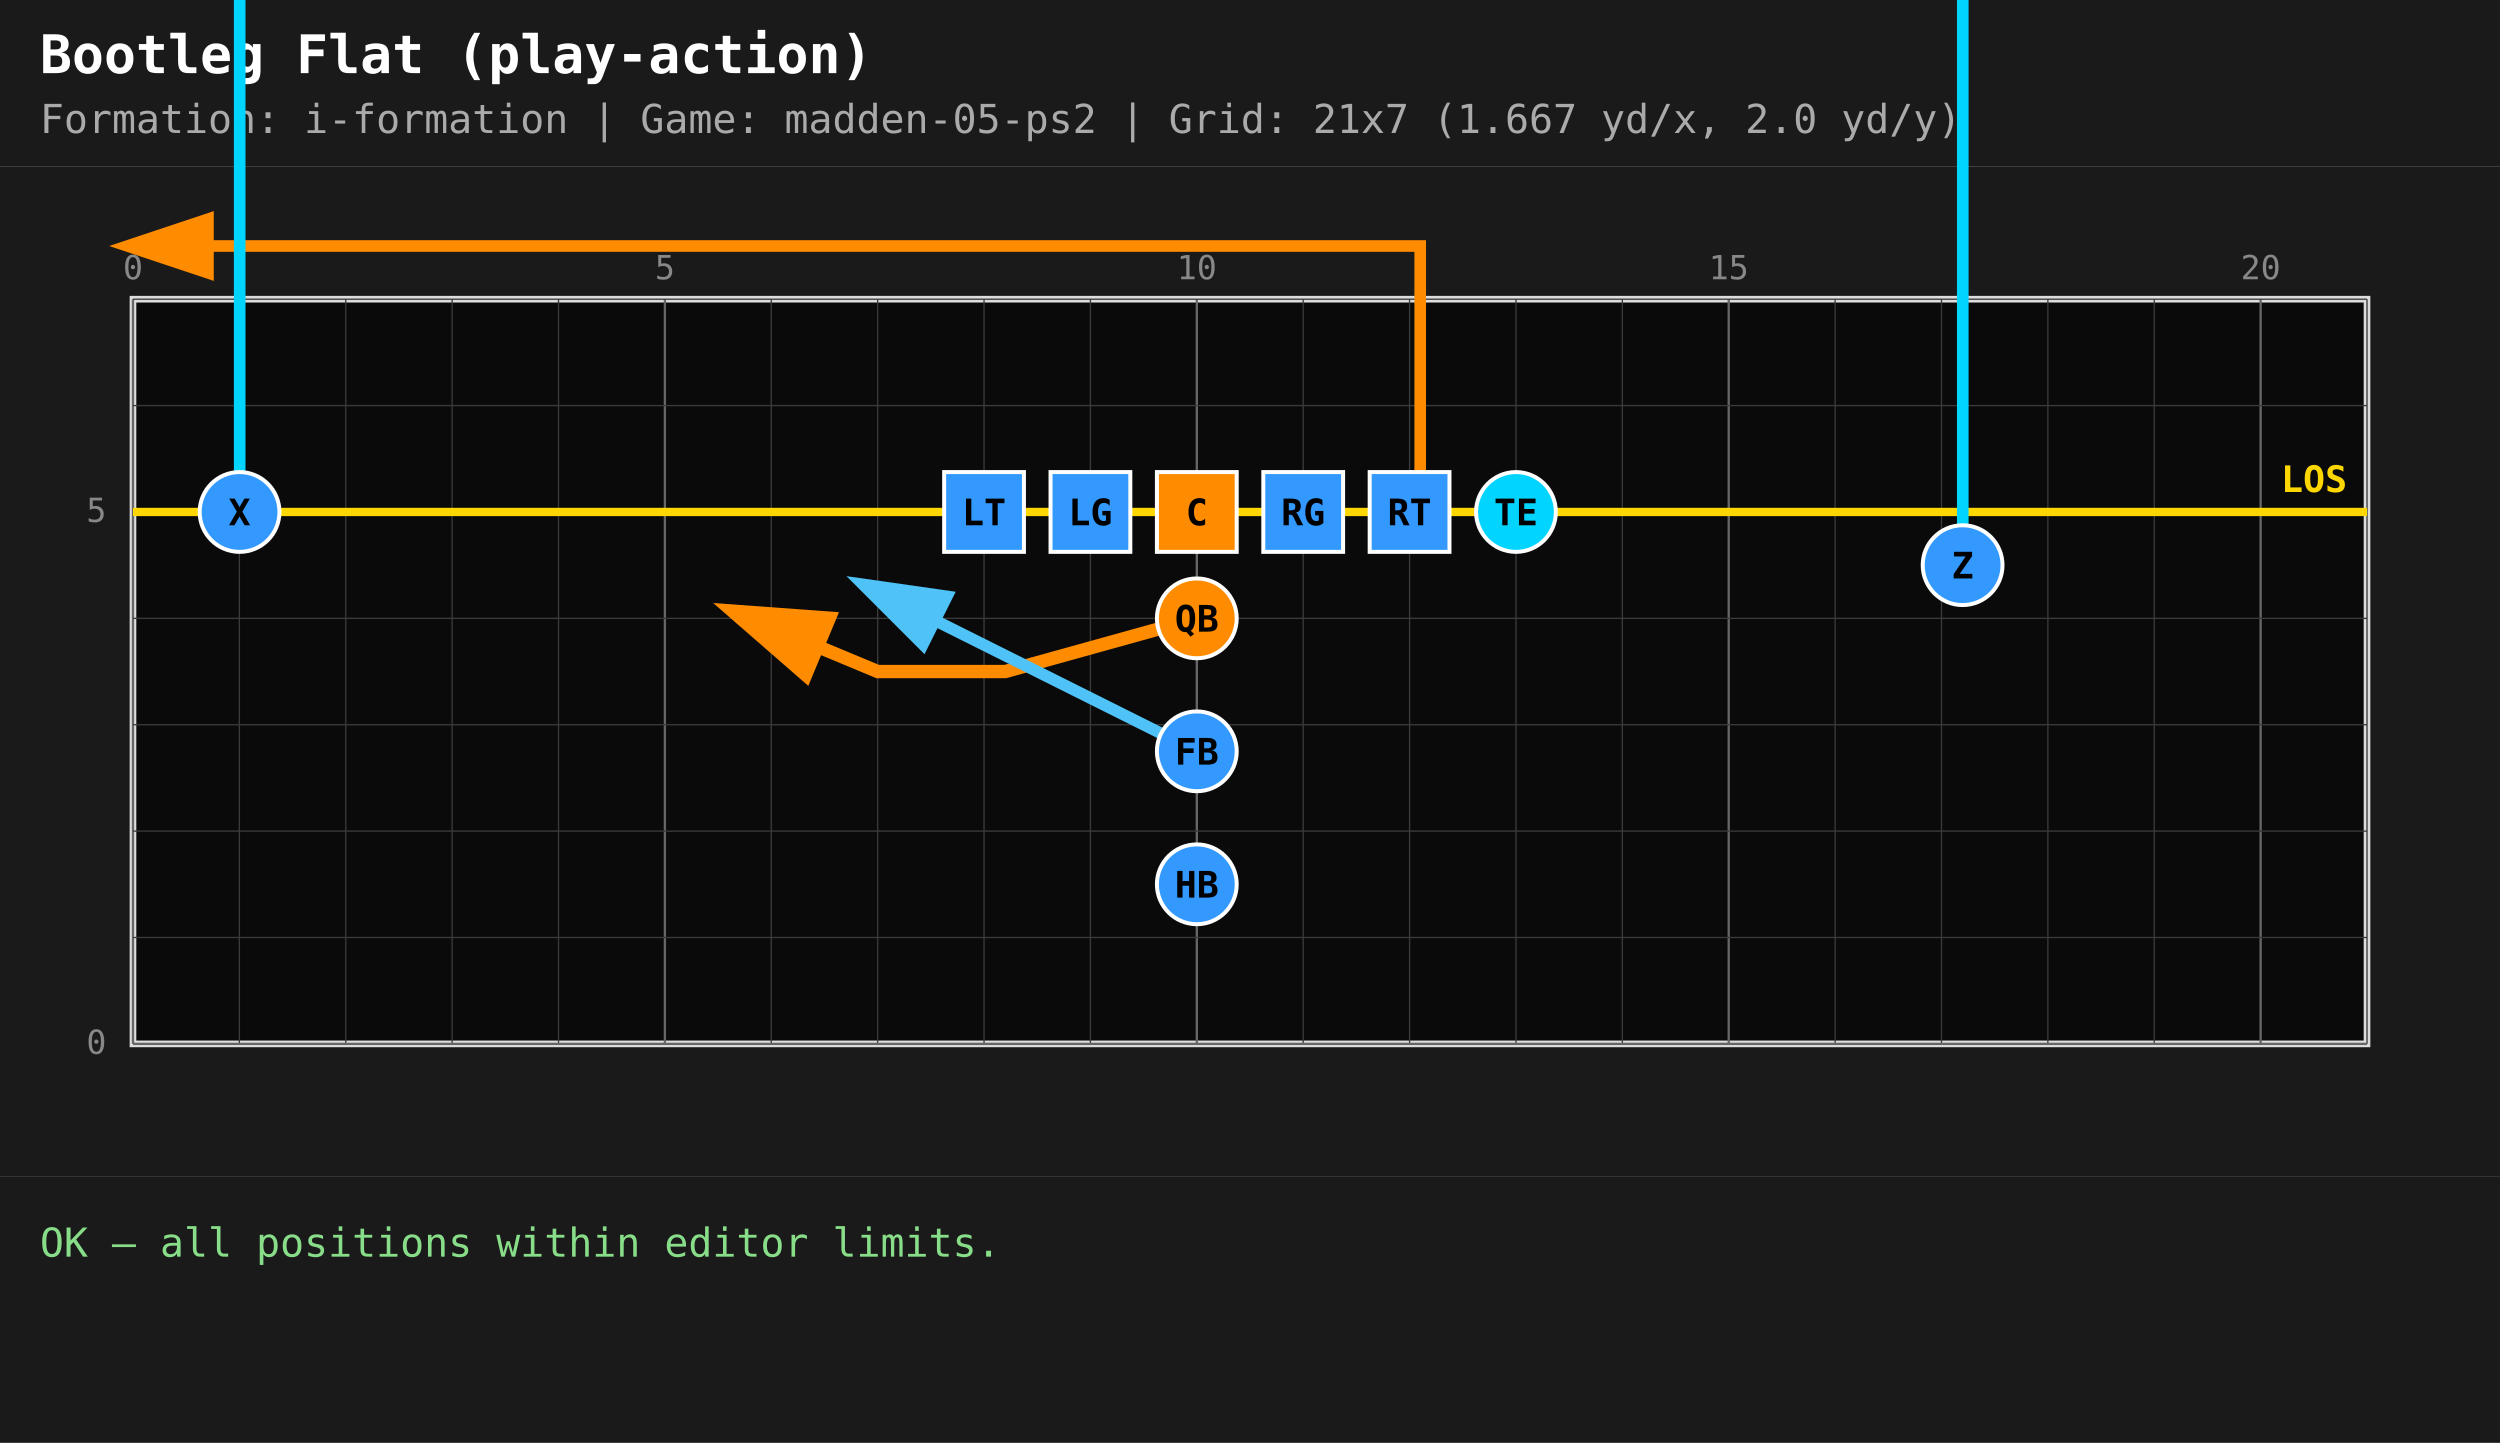
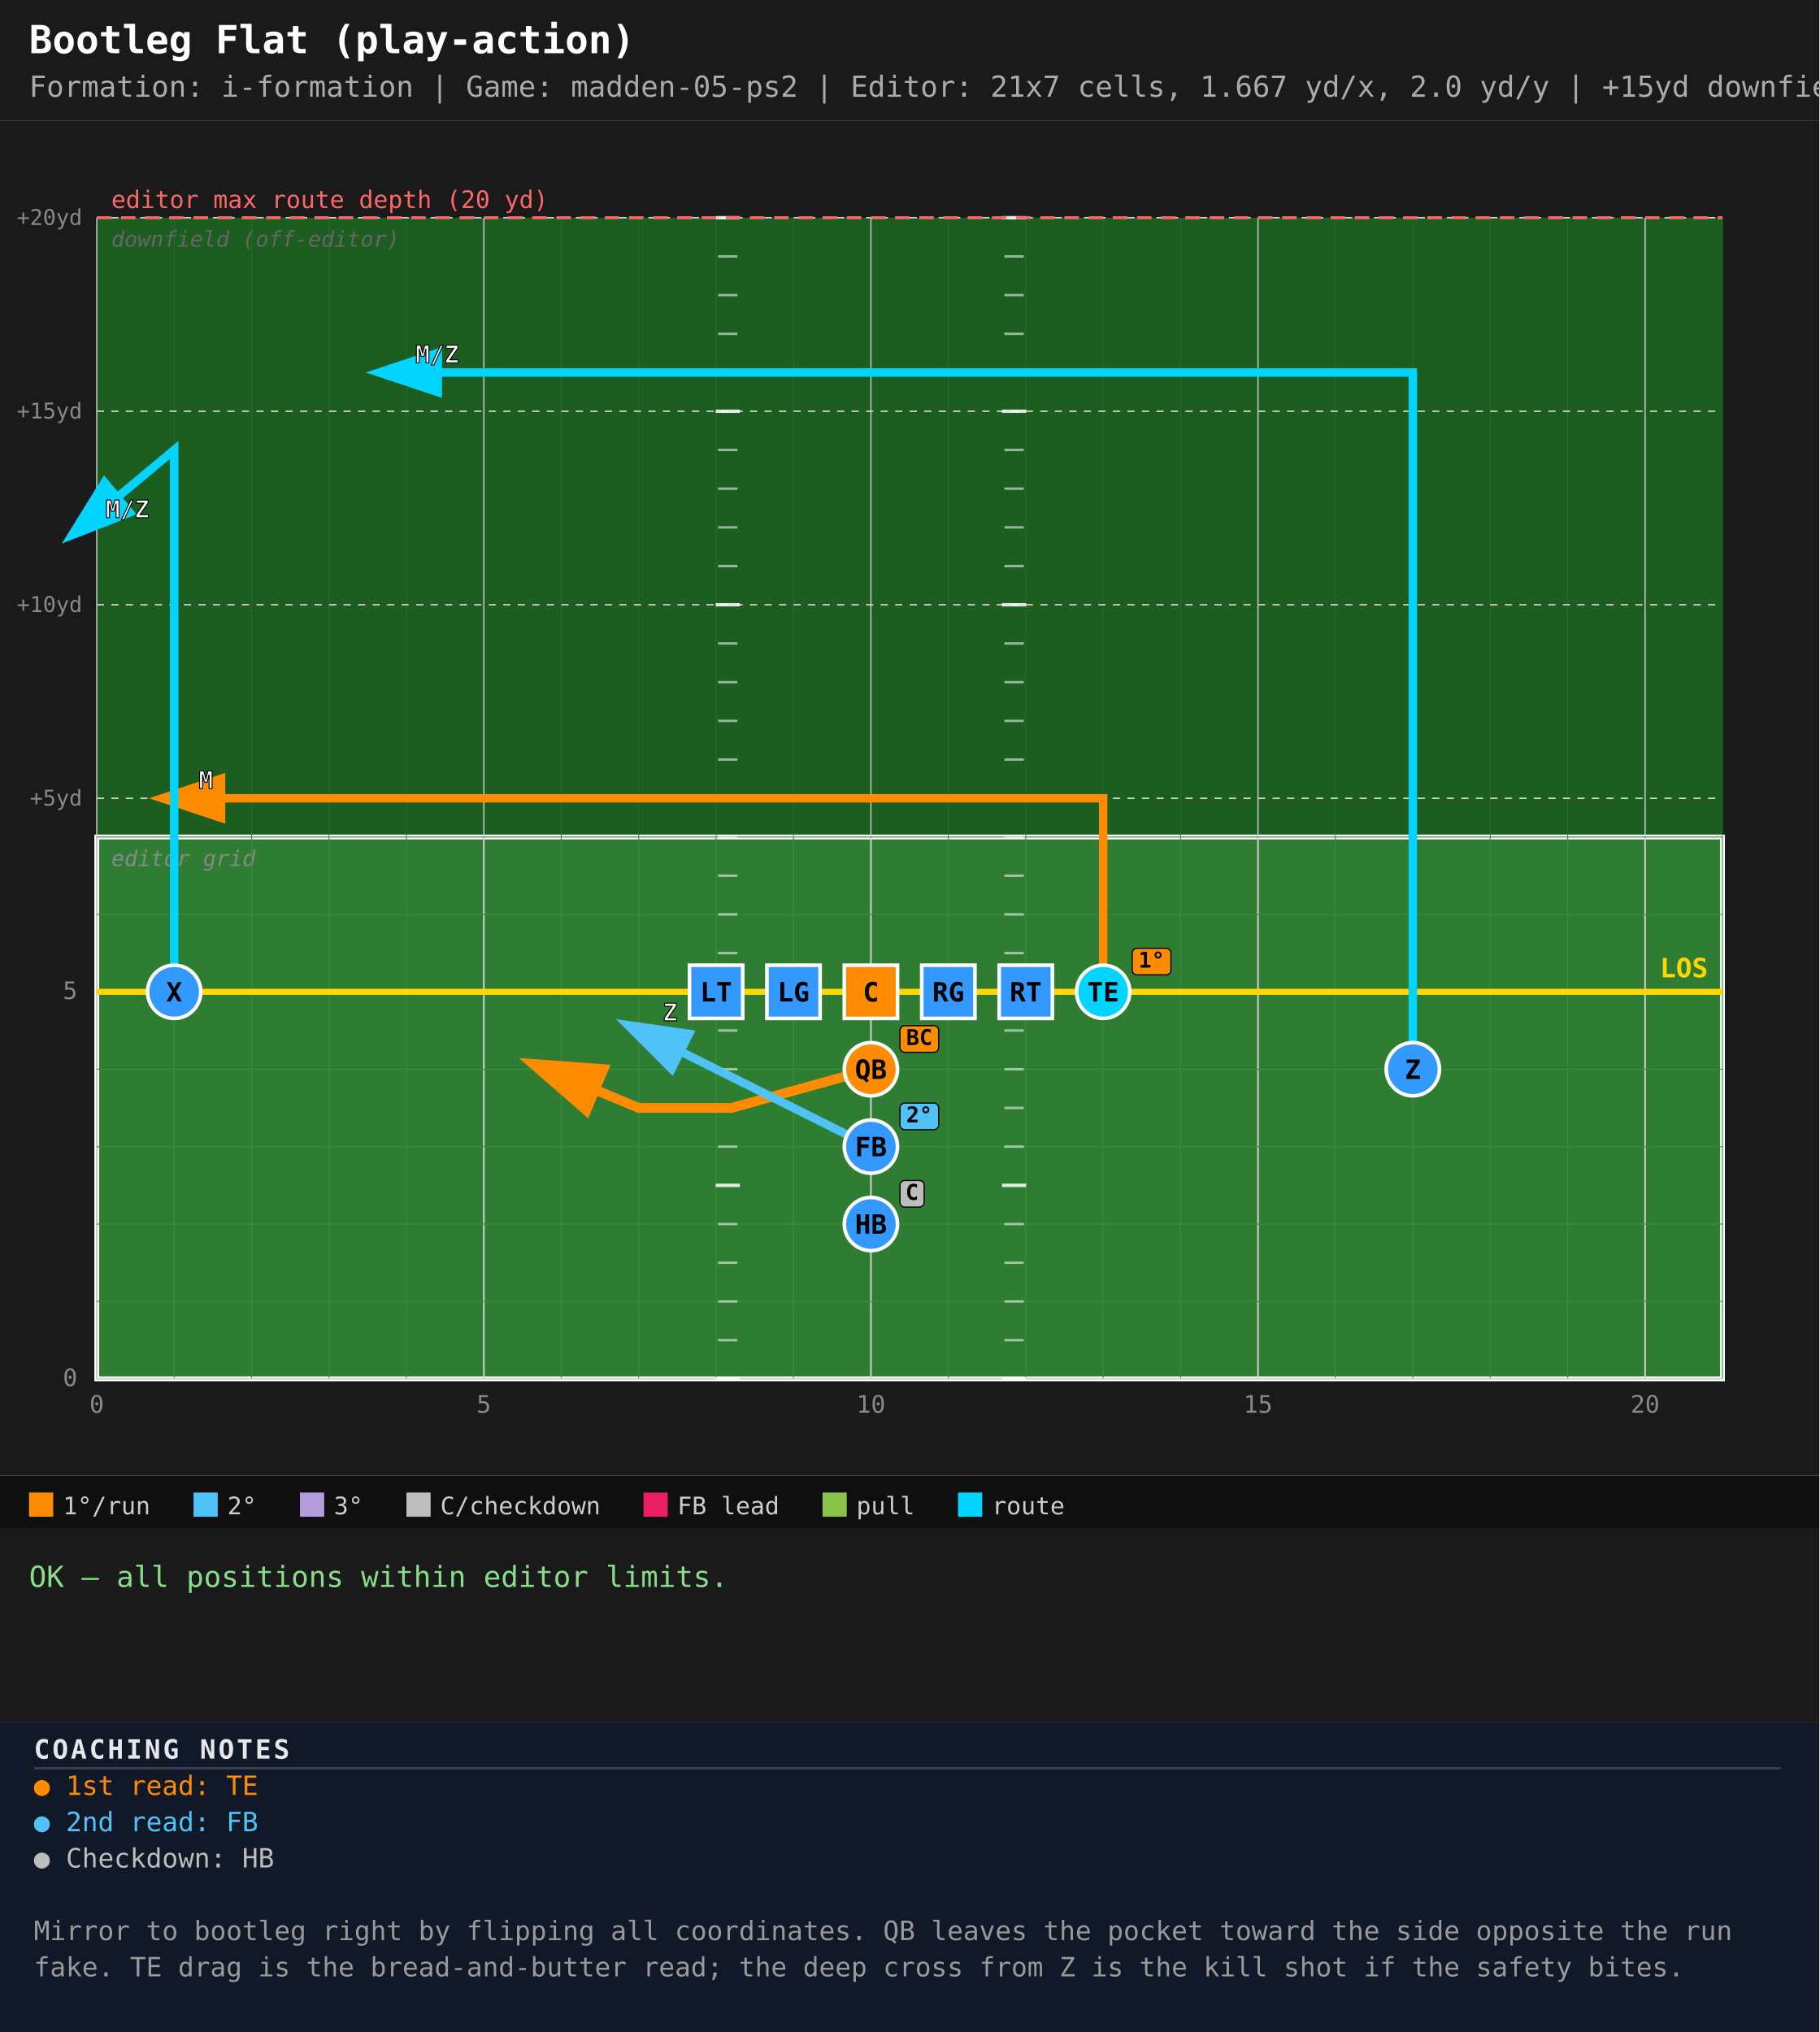
- <svg xmlns="http://www.w3.org/2000/svg" width="752" height="434" viewBox="0 0 752 434" font-family="monospace">
+ <svg xmlns="http://www.w3.org/2000/svg" width="752" height="840" viewBox="0 0 752 840" font-family="monospace">
  <defs>
    <marker id="arrow" markerWidth="10" markerHeight="10" refX="6" refY="3" orient="auto" markerUnits="strokeWidth">
      <path d="M0,0 L0,6 L9,3 z" fill="#00d4ff" />
    </marker>
    <marker id="arrow-primary" markerWidth="10" markerHeight="10" refX="6" refY="3" orient="auto" markerUnits="strokeWidth">
      <path d="M0,0 L0,6 L9,3 z" fill="#ff8c00" />
    </marker>
    <marker id="arrow-secondary" markerWidth="10" markerHeight="10" refX="6" refY="3" orient="auto" markerUnits="strokeWidth">
      <path d="M0,0 L0,6 L9,3 z" fill="#4fc3f7" />
    </marker>
    <marker id="arrow-tertiary" markerWidth="10" markerHeight="10" refX="6" refY="3" orient="auto" markerUnits="strokeWidth">
      <path d="M0,0 L0,6 L9,3 z" fill="#b39ddb" />
    </marker>
    <marker id="arrow-checkdown" markerWidth="10" markerHeight="10" refX="6" refY="3" orient="auto" markerUnits="strokeWidth">
      <path d="M0,0 L0,6 L9,3 z" fill="#bdbdbd" />
    </marker>
    <marker id="arrow-fake" markerWidth="10" markerHeight="10" refX="6" refY="3" orient="auto" markerUnits="strokeWidth">
      <path d="M0,0 L0,6 L9,3 z" fill="#888" />
    </marker>
    <marker id="arrow-fb" markerWidth="10" markerHeight="10" refX="6" refY="3" orient="auto" markerUnits="strokeWidth">
      <path d="M0,0 L0,6 L9,3 z" fill="#e91e63" />
    </marker>
    <marker id="arrow-pull" markerWidth="10" markerHeight="10" refX="6" refY="3" orient="auto" markerUnits="strokeWidth">
      <path d="M0,0 L0,6 L9,3 z" fill="#8bc34a" />
    </marker>
    <marker id="arrow-passblock" markerWidth="10" markerHeight="10" refX="6" refY="3" orient="auto" markerUnits="strokeWidth">
      <path d="M0,0 L0,6 L9,3 z" fill="#90a4ae" />
    </marker>
+     <marker id="arrow-rush" markerWidth="10" markerHeight="10" refX="6" refY="3" orient="auto" markerUnits="strokeWidth">
+       <path d="M0,0 L0,6 L9,3 z" fill="#ff5252" />
+     </marker>
+     <marker id="arrow-zone" markerWidth="10" markerHeight="10" refX="6" refY="3" orient="auto" markerUnits="strokeWidth">
+       <path d="M0,0 L0,6 L9,3 z" fill="#ff8a80" />
+     </marker>
+     <marker id="arrow-man" markerWidth="10" markerHeight="10" refX="6" refY="3" orient="auto" markerUnits="strokeWidth">
+       <path d="M0,0 L0,6 L9,3 z" fill="#f48fb1" />
+     </marker>
  </defs>
  <rect x="0" y="0" width="752" height="50" fill="#1a1a1a" />
  <text x="12" y="22" font-size="16" fill="white" font-weight="bold">Bootleg Flat (play-action)</text>
-   <text x="12" y="40" font-size="12" fill="#aaa">Formation: i-formation | Game: madden-05-ps2 | Grid: 21x7 (1.667 yd/x, 2.0 yd/y)</text>
+   <text x="12" y="40" font-size="12" fill="#aaa">Formation: i-formation | Game: madden-05-ps2 | Editor: 21x7 cells, 1.667 yd/x, 2.0 yd/y | +15yd downfield (short) | show: both</text>
  <g transform="translate(0,50)">
-     <rect x="0" y="0" width="752" height="304" fill="#1a1a1a" />
-     <rect x="40" y="40" width="672" height="224" fill="#0a0a0a" stroke="#dddddd" stroke-width="2" />
-     <line x1="40" y1="40" x2="40" y2="264" stroke="#666" stroke-width="0.7" />
-     <line x1="72" y1="40" x2="72" y2="264" stroke="#3a3a3a" stroke-width="0.4" />
-     <line x1="104" y1="40" x2="104" y2="264" stroke="#3a3a3a" stroke-width="0.4" />
-     <line x1="136" y1="40" x2="136" y2="264" stroke="#3a3a3a" stroke-width="0.4" />
-     <line x1="168" y1="40" x2="168" y2="264" stroke="#3a3a3a" stroke-width="0.4" />
-     <line x1="200" y1="40" x2="200" y2="264" stroke="#666" stroke-width="0.7" />
-     <line x1="232" y1="40" x2="232" y2="264" stroke="#3a3a3a" stroke-width="0.4" />
-     <line x1="264" y1="40" x2="264" y2="264" stroke="#3a3a3a" stroke-width="0.4" />
-     <line x1="296" y1="40" x2="296" y2="264" stroke="#3a3a3a" stroke-width="0.4" />
-     <line x1="328" y1="40" x2="328" y2="264" stroke="#3a3a3a" stroke-width="0.4" />
-     <line x1="360" y1="40" x2="360" y2="264" stroke="#666" stroke-width="0.7" />
-     <line x1="392" y1="40" x2="392" y2="264" stroke="#3a3a3a" stroke-width="0.4" />
-     <line x1="424" y1="40" x2="424" y2="264" stroke="#3a3a3a" stroke-width="0.4" />
-     <line x1="456" y1="40" x2="456" y2="264" stroke="#3a3a3a" stroke-width="0.4" />
-     <line x1="488" y1="40" x2="488" y2="264" stroke="#3a3a3a" stroke-width="0.4" />
-     <line x1="520" y1="40" x2="520" y2="264" stroke="#666" stroke-width="0.7" />
-     <line x1="552" y1="40" x2="552" y2="264" stroke="#3a3a3a" stroke-width="0.4" />
-     <line x1="584" y1="40" x2="584" y2="264" stroke="#3a3a3a" stroke-width="0.4" />
-     <line x1="616" y1="40" x2="616" y2="264" stroke="#3a3a3a" stroke-width="0.4" />
-     <line x1="648" y1="40" x2="648" y2="264" stroke="#3a3a3a" stroke-width="0.4" />
-     <line x1="680" y1="40" x2="680" y2="264" stroke="#666" stroke-width="0.7" />
-     <line x1="712" y1="40" x2="712" y2="264" stroke="#3a3a3a" stroke-width="0.4" />
-     <line x1="40" y1="264" x2="712" y2="264" stroke="#666" stroke-width="0.7" />
-     <line x1="40" y1="232" x2="712" y2="232" stroke="#3a3a3a" stroke-width="0.4" />
-     <line x1="40" y1="200" x2="712" y2="200" stroke="#3a3a3a" stroke-width="0.4" />
-     <line x1="40" y1="168" x2="712" y2="168" stroke="#3a3a3a" stroke-width="0.4" />
-     <line x1="40" y1="136" x2="712" y2="136" stroke="#3a3a3a" stroke-width="0.4" />
-     <line x1="40" y1="104" x2="712" y2="104" stroke="#666" stroke-width="0.7" />
-     <line x1="40" y1="72" x2="712" y2="72" stroke="#3a3a3a" stroke-width="0.4" />
-     <line x1="40" y1="40" x2="712" y2="40" stroke="#3a3a3a" stroke-width="0.4" />
-     <text x="40" y="34" text-anchor="middle" font-size="10" fill="#888">0</text>
-     <text x="200" y="34" text-anchor="middle" font-size="10" fill="#888">5</text>
-     <text x="360" y="34" text-anchor="middle" font-size="10" fill="#888">10</text>
-     <text x="520" y="34" text-anchor="middle" font-size="10" fill="#888">15</text>
-     <text x="680" y="34" text-anchor="middle" font-size="10" fill="#888">20</text>
-     <text x="32" y="267" text-anchor="end" font-size="10" fill="#888">0</text>
-     <text x="32" y="107" text-anchor="end" font-size="10" fill="#888">5</text>
-     <line x1="40" y1="104" x2="712" y2="104" stroke="#ffd700" stroke-width="2.5" />
-     <text x="706" y="98" text-anchor="end" font-size="11" fill="#ffd700" font-weight="bold">LOS</text>
-     <polyline points="427.2,104.0 427.2,24.0 43.3,24.0" fill="none" stroke="#ff8c00" stroke-width="3.5" marker-end="url(#arrow-primary)" />
-     <polyline points="72.1,104.0 72.1,-120.0 33.7,-88.0" fill="none" stroke="#00d4ff" stroke-width="3.5" marker-end="url(#arrow)" />
-     <polyline points="590.4,120.0 590.4,-168.0 168.0,-168.0" fill="none" stroke="#00d4ff" stroke-width="3.5" marker-end="url(#arrow)" />
-     <polyline points="360.0,136.0 302.4,152.0 264.0,152.0 225.6,136.0" fill="none" stroke="#ff8c00" stroke-width="4.0" marker-end="url(#arrow-primary)" />
-     <polyline points="360.0,176.0 264.0,128.0" fill="none" stroke="#4fc3f7" stroke-width="3.5" marker-end="url(#arrow-secondary)" />
-     <rect x="284.0" y="92.0" width="24" height="24" fill="#3399ff" stroke="white" stroke-width="1.2" />
-     <text x="296" y="108.0" text-anchor="middle" font-size="11" fill="black" font-weight="bold">LT</text>
-     <rect x="316.0" y="92.0" width="24" height="24" fill="#3399ff" stroke="white" stroke-width="1.2" />
-     <text x="328" y="108.0" text-anchor="middle" font-size="11" fill="black" font-weight="bold">LG</text>
-     <rect x="348.0" y="92.0" width="24" height="24" fill="#ff8c00" stroke="white" stroke-width="1.2" />
-     <text x="360" y="108.0" text-anchor="middle" font-size="11" fill="black" font-weight="bold">C</text>
-     <rect x="380.0" y="92.0" width="24" height="24" fill="#3399ff" stroke="white" stroke-width="1.2" />
-     <text x="392" y="108.0" text-anchor="middle" font-size="11" fill="black" font-weight="bold">RG</text>
-     <rect x="412.0" y="92.0" width="24" height="24" fill="#3399ff" stroke="white" stroke-width="1.2" />
-     <text x="424" y="108.0" text-anchor="middle" font-size="11" fill="black" font-weight="bold">RT</text>
-     <circle cx="456" cy="104.0" r="12.0" fill="#00d4ff" stroke="white" stroke-width="1.2" />
-     <text x="456" y="108.0" text-anchor="middle" font-size="11" fill="black" font-weight="bold">TE</text>
-     <circle cx="72.058" cy="104.0" r="12.0" fill="#3399ff" stroke="white" stroke-width="1.2" />
-     <text x="72.058" y="108.0" text-anchor="middle" font-size="11" fill="black" font-weight="bold">X</text>
-     <circle cx="590.354" cy="120.0" r="12.0" fill="#3399ff" stroke="white" stroke-width="1.2" />
-     <text x="590.354" y="124.0" text-anchor="middle" font-size="11" fill="black" font-weight="bold">Z</text>
-     <circle cx="360.0" cy="136.0" r="12.0" fill="#ff8c00" stroke="white" stroke-width="1.2" />
-     <text x="360.0" y="140.0" text-anchor="middle" font-size="11" fill="black" font-weight="bold">QB</text>
-     <circle cx="360.0" cy="176.0" r="12.0" fill="#3399ff" stroke="white" stroke-width="1.2" />
-     <text x="360.0" y="180.0" text-anchor="middle" font-size="11" fill="black" font-weight="bold">FB</text>
-     <circle cx="360.0" cy="216.0" r="12.0" fill="#3399ff" stroke="white" stroke-width="1.2" />
-     <text x="360.0" y="220.0" text-anchor="middle" font-size="11" fill="black" font-weight="bold">HB</text>
+     <rect x="0" y="0" width="752" height="560" fill="#1a1a1a" />
+     <rect x="40" y="40" width="672" height="256" fill="#1b5e20" />
+     <text x="46" y="52" font-size="9" fill="#666" font-style="italic">downfield (off-editor)</text>
+     <rect x="40" y="296" width="672" height="224" fill="#2e7d32" stroke="#ffffff" stroke-width="2" />
+     <text x="46" y="308" font-size="9" fill="#888" font-style="italic">editor grid</text>
+     <line x1="40" y1="40" x2="40" y2="296" stroke="#cccccc" stroke-width="0.5" />
+     <line x1="40" y1="296" x2="40" y2="520" stroke="#cccccc" stroke-width="0.7" />
+     <line x1="72" y1="40" x2="72" y2="296" stroke="#2e6b34" stroke-width="0.3" />
+     <line x1="72" y1="296" x2="72" y2="520" stroke="#388e3c" stroke-width="0.4" />
+     <line x1="104" y1="40" x2="104" y2="296" stroke="#2e6b34" stroke-width="0.3" />
+     <line x1="104" y1="296" x2="104" y2="520" stroke="#388e3c" stroke-width="0.4" />
+     <line x1="136" y1="40" x2="136" y2="296" stroke="#2e6b34" stroke-width="0.3" />
+     <line x1="136" y1="296" x2="136" y2="520" stroke="#388e3c" stroke-width="0.4" />
+     <line x1="168" y1="40" x2="168" y2="296" stroke="#2e6b34" stroke-width="0.3" />
+     <line x1="168" y1="296" x2="168" y2="520" stroke="#388e3c" stroke-width="0.4" />
+     <line x1="200" y1="40" x2="200" y2="296" stroke="#cccccc" stroke-width="0.5" />
+     <line x1="200" y1="296" x2="200" y2="520" stroke="#cccccc" stroke-width="0.7" />
+     <line x1="232" y1="40" x2="232" y2="296" stroke="#2e6b34" stroke-width="0.3" />
+     <line x1="232" y1="296" x2="232" y2="520" stroke="#388e3c" stroke-width="0.4" />
+     <line x1="264" y1="40" x2="264" y2="296" stroke="#2e6b34" stroke-width="0.3" />
+     <line x1="264" y1="296" x2="264" y2="520" stroke="#388e3c" stroke-width="0.4" />
+     <line x1="296" y1="40" x2="296" y2="296" stroke="#2e6b34" stroke-width="0.3" />
+     <line x1="296" y1="296" x2="296" y2="520" stroke="#388e3c" stroke-width="0.4" />
+     <line x1="328" y1="40" x2="328" y2="296" stroke="#2e6b34" stroke-width="0.3" />
+     <line x1="328" y1="296" x2="328" y2="520" stroke="#388e3c" stroke-width="0.4" />
+     <line x1="360" y1="40" x2="360" y2="296" stroke="#cccccc" stroke-width="0.5" />
+     <line x1="360" y1="296" x2="360" y2="520" stroke="#cccccc" stroke-width="0.7" />
+     <line x1="392" y1="40" x2="392" y2="296" stroke="#2e6b34" stroke-width="0.3" />
+     <line x1="392" y1="296" x2="392" y2="520" stroke="#388e3c" stroke-width="0.4" />
+     <line x1="424" y1="40" x2="424" y2="296" stroke="#2e6b34" stroke-width="0.3" />
+     <line x1="424" y1="296" x2="424" y2="520" stroke="#388e3c" stroke-width="0.4" />
+     <line x1="456" y1="40" x2="456" y2="296" stroke="#2e6b34" stroke-width="0.3" />
+     <line x1="456" y1="296" x2="456" y2="520" stroke="#388e3c" stroke-width="0.4" />
+     <line x1="488" y1="40" x2="488" y2="296" stroke="#2e6b34" stroke-width="0.3" />
+     <line x1="488" y1="296" x2="488" y2="520" stroke="#388e3c" stroke-width="0.4" />
+     <line x1="520" y1="40" x2="520" y2="296" stroke="#cccccc" stroke-width="0.5" />
+     <line x1="520" y1="296" x2="520" y2="520" stroke="#cccccc" stroke-width="0.7" />
+     <line x1="552" y1="40" x2="552" y2="296" stroke="#2e6b34" stroke-width="0.3" />
+     <line x1="552" y1="296" x2="552" y2="520" stroke="#388e3c" stroke-width="0.4" />
+     <line x1="584" y1="40" x2="584" y2="296" stroke="#2e6b34" stroke-width="0.3" />
+     <line x1="584" y1="296" x2="584" y2="520" stroke="#388e3c" stroke-width="0.4" />
+     <line x1="616" y1="40" x2="616" y2="296" stroke="#2e6b34" stroke-width="0.3" />
+     <line x1="616" y1="296" x2="616" y2="520" stroke="#388e3c" stroke-width="0.4" />
+     <line x1="648" y1="40" x2="648" y2="296" stroke="#2e6b34" stroke-width="0.3" />
+     <line x1="648" y1="296" x2="648" y2="520" stroke="#388e3c" stroke-width="0.4" />
+     <line x1="680" y1="40" x2="680" y2="296" stroke="#cccccc" stroke-width="0.5" />
+     <line x1="680" y1="296" x2="680" y2="520" stroke="#cccccc" stroke-width="0.7" />
+     <line x1="712" y1="40" x2="712" y2="296" stroke="#2e6b34" stroke-width="0.3" />
+     <line x1="712" y1="296" x2="712" y2="520" stroke="#388e3c" stroke-width="0.4" />
+     <line x1="40" y1="280.0" x2="712" y2="280.0" stroke="#cfcfcf" stroke-width="0.6" stroke-dasharray="3,3" />
+     <text x="34" y="283.0" text-anchor="end" font-size="9" fill="#888">+5yd</text>
+     <line x1="40" y1="200.0" x2="712" y2="200.0" stroke="#cfcfcf" stroke-width="0.6" stroke-dasharray="3,3" />
+     <text x="34" y="203.0" text-anchor="end" font-size="9" fill="#888">+10yd</text>
+     <line x1="40" y1="120.0" x2="712" y2="120.0" stroke="#cfcfcf" stroke-width="0.6" stroke-dasharray="3,3" />
+     <text x="34" y="123.0" text-anchor="end" font-size="9" fill="#888">+15yd</text>
+     <line x1="40" y1="40.0" x2="712" y2="40.0" stroke="#cfcfcf" stroke-width="0.6" stroke-dasharray="3,3" />
+     <text x="34" y="43.0" text-anchor="end" font-size="9" fill="#888">+20yd</text>
+     <line x1="40" y1="520" x2="712" y2="520" stroke="#cccccc" stroke-width="0.7" />
+     <line x1="40" y1="488" x2="712" y2="488" stroke="#388e3c" stroke-width="0.4" />
+     <line x1="40" y1="456" x2="712" y2="456" stroke="#388e3c" stroke-width="0.4" />
+     <line x1="40" y1="424" x2="712" y2="424" stroke="#388e3c" stroke-width="0.4" />
+     <line x1="40" y1="392" x2="712" y2="392" stroke="#388e3c" stroke-width="0.4" />
+     <line x1="40" y1="360" x2="712" y2="360" stroke="#cccccc" stroke-width="0.7" />
+     <line x1="40" y1="328" x2="712" y2="328" stroke="#388e3c" stroke-width="0.4" />
+     <line x1="40" y1="296" x2="712" y2="296" stroke="#388e3c" stroke-width="0.4" />
+     <text x="40" y="534" text-anchor="middle" font-size="10" fill="#888">0</text>
+     <text x="200" y="534" text-anchor="middle" font-size="10" fill="#888">5</text>
+     <text x="360" y="534" text-anchor="middle" font-size="10" fill="#888">10</text>
+     <text x="520" y="534" text-anchor="middle" font-size="10" fill="#888">15</text>
+     <text x="680" y="534" text-anchor="middle" font-size="10" fill="#888">20</text>
+     <text x="32" y="523" text-anchor="end" font-size="10" fill="#888">0</text>
+     <text x="32" y="363" text-anchor="end" font-size="10" fill="#888">5</text>
+     <line x1="295.818" y1="520.0" x2="305.818" y2="520.0" stroke="#ffffff" stroke-width="1.4" stroke-opacity="0.85" />
+     <line x1="296.818" y1="504.0" x2="304.818" y2="504.0" stroke="#ffffff" stroke-width="1.0" stroke-opacity="0.55" />
+     <line x1="296.818" y1="488.0" x2="304.818" y2="488.0" stroke="#ffffff" stroke-width="1.0" stroke-opacity="0.55" />
+     <line x1="296.818" y1="472.0" x2="304.818" y2="472.0" stroke="#ffffff" stroke-width="1.0" stroke-opacity="0.55" />
+     <line x1="296.818" y1="456.0" x2="304.818" y2="456.0" stroke="#ffffff" stroke-width="1.0" stroke-opacity="0.55" />
+     <line x1="295.818" y1="440.0" x2="305.818" y2="440.0" stroke="#ffffff" stroke-width="1.4" stroke-opacity="0.85" />
+     <line x1="296.818" y1="424.0" x2="304.818" y2="424.0" stroke="#ffffff" stroke-width="1.0" stroke-opacity="0.55" />
+     <line x1="296.818" y1="408.0" x2="304.818" y2="408.0" stroke="#ffffff" stroke-width="1.0" stroke-opacity="0.55" />
+     <line x1="296.818" y1="392.0" x2="304.818" y2="392.0" stroke="#ffffff" stroke-width="1.0" stroke-opacity="0.55" />
+     <line x1="296.818" y1="376.0" x2="304.818" y2="376.0" stroke="#ffffff" stroke-width="1.0" stroke-opacity="0.55" />
+     <line x1="295.818" y1="360.0" x2="305.818" y2="360.0" stroke="#ffffff" stroke-width="1.4" stroke-opacity="0.85" />
+     <line x1="296.818" y1="344.0" x2="304.818" y2="344.0" stroke="#ffffff" stroke-width="1.0" stroke-opacity="0.55" />
+     <line x1="296.818" y1="328.0" x2="304.818" y2="328.0" stroke="#ffffff" stroke-width="1.0" stroke-opacity="0.55" />
+     <line x1="296.818" y1="312.0" x2="304.818" y2="312.0" stroke="#ffffff" stroke-width="1.0" stroke-opacity="0.55" />
+     <line x1="296.818" y1="296.0" x2="304.818" y2="296.0" stroke="#ffffff" stroke-width="1.0" stroke-opacity="0.55" />
+     <line x1="295.818" y1="280.0" x2="305.818" y2="280.0" stroke="#ffffff" stroke-width="1.4" stroke-opacity="0.85" />
+     <line x1="296.818" y1="264.0" x2="304.818" y2="264.0" stroke="#ffffff" stroke-width="1.0" stroke-opacity="0.55" />
+     <line x1="296.818" y1="248.0" x2="304.818" y2="248.0" stroke="#ffffff" stroke-width="1.0" stroke-opacity="0.55" />
+     <line x1="296.818" y1="232.0" x2="304.818" y2="232.0" stroke="#ffffff" stroke-width="1.0" stroke-opacity="0.55" />
+     <line x1="296.818" y1="216.0" x2="304.818" y2="216.0" stroke="#ffffff" stroke-width="1.0" stroke-opacity="0.55" />
+     <line x1="295.818" y1="200.0" x2="305.818" y2="200.0" stroke="#ffffff" stroke-width="1.4" stroke-opacity="0.85" />
+     <line x1="296.818" y1="184.0" x2="304.818" y2="184.0" stroke="#ffffff" stroke-width="1.0" stroke-opacity="0.55" />
+     <line x1="296.818" y1="168.0" x2="304.818" y2="168.0" stroke="#ffffff" stroke-width="1.0" stroke-opacity="0.55" />
+     <line x1="296.818" y1="152.0" x2="304.818" y2="152.0" stroke="#ffffff" stroke-width="1.0" stroke-opacity="0.55" />
+     <line x1="296.818" y1="136.0" x2="304.818" y2="136.0" stroke="#ffffff" stroke-width="1.0" stroke-opacity="0.55" />
+     <line x1="295.818" y1="120.0" x2="305.818" y2="120.0" stroke="#ffffff" stroke-width="1.4" stroke-opacity="0.85" />
+     <line x1="296.818" y1="104.0" x2="304.818" y2="104.0" stroke="#ffffff" stroke-width="1.0" stroke-opacity="0.55" />
+     <line x1="296.818" y1="88.0" x2="304.818" y2="88.0" stroke="#ffffff" stroke-width="1.0" stroke-opacity="0.55" />
+     <line x1="296.818" y1="72.0" x2="304.818" y2="72.0" stroke="#ffffff" stroke-width="1.0" stroke-opacity="0.55" />
+     <line x1="296.818" y1="56.0" x2="304.818" y2="56.0" stroke="#ffffff" stroke-width="1.0" stroke-opacity="0.55" />
+     <line x1="295.818" y1="40.0" x2="305.818" y2="40.0" stroke="#ffffff" stroke-width="1.4" stroke-opacity="0.85" />
+     <line x1="414.182" y1="520.0" x2="424.182" y2="520.0" stroke="#ffffff" stroke-width="1.4" stroke-opacity="0.85" />
+     <line x1="415.182" y1="504.0" x2="423.182" y2="504.0" stroke="#ffffff" stroke-width="1.0" stroke-opacity="0.55" />
+     <line x1="415.182" y1="488.0" x2="423.182" y2="488.0" stroke="#ffffff" stroke-width="1.0" stroke-opacity="0.55" />
+     <line x1="415.182" y1="472.0" x2="423.182" y2="472.0" stroke="#ffffff" stroke-width="1.0" stroke-opacity="0.55" />
+     <line x1="415.182" y1="456.0" x2="423.182" y2="456.0" stroke="#ffffff" stroke-width="1.0" stroke-opacity="0.55" />
+     <line x1="414.182" y1="440.0" x2="424.182" y2="440.0" stroke="#ffffff" stroke-width="1.4" stroke-opacity="0.85" />
+     <line x1="415.182" y1="424.0" x2="423.182" y2="424.0" stroke="#ffffff" stroke-width="1.0" stroke-opacity="0.55" />
+     <line x1="415.182" y1="408.0" x2="423.182" y2="408.0" stroke="#ffffff" stroke-width="1.0" stroke-opacity="0.55" />
+     <line x1="415.182" y1="392.0" x2="423.182" y2="392.0" stroke="#ffffff" stroke-width="1.0" stroke-opacity="0.55" />
+     <line x1="415.182" y1="376.0" x2="423.182" y2="376.0" stroke="#ffffff" stroke-width="1.0" stroke-opacity="0.55" />
+     <line x1="414.182" y1="360.0" x2="424.182" y2="360.0" stroke="#ffffff" stroke-width="1.4" stroke-opacity="0.85" />
+     <line x1="415.182" y1="344.0" x2="423.182" y2="344.0" stroke="#ffffff" stroke-width="1.0" stroke-opacity="0.55" />
+     <line x1="415.182" y1="328.0" x2="423.182" y2="328.0" stroke="#ffffff" stroke-width="1.0" stroke-opacity="0.55" />
+     <line x1="415.182" y1="312.0" x2="423.182" y2="312.0" stroke="#ffffff" stroke-width="1.0" stroke-opacity="0.55" />
+     <line x1="415.182" y1="296.0" x2="423.182" y2="296.0" stroke="#ffffff" stroke-width="1.0" stroke-opacity="0.55" />
+     <line x1="414.182" y1="280.0" x2="424.182" y2="280.0" stroke="#ffffff" stroke-width="1.4" stroke-opacity="0.85" />
+     <line x1="415.182" y1="264.0" x2="423.182" y2="264.0" stroke="#ffffff" stroke-width="1.0" stroke-opacity="0.55" />
+     <line x1="415.182" y1="248.0" x2="423.182" y2="248.0" stroke="#ffffff" stroke-width="1.0" stroke-opacity="0.55" />
+     <line x1="415.182" y1="232.0" x2="423.182" y2="232.0" stroke="#ffffff" stroke-width="1.0" stroke-opacity="0.55" />
+     <line x1="415.182" y1="216.0" x2="423.182" y2="216.0" stroke="#ffffff" stroke-width="1.0" stroke-opacity="0.55" />
+     <line x1="414.182" y1="200.0" x2="424.182" y2="200.0" stroke="#ffffff" stroke-width="1.4" stroke-opacity="0.85" />
+     <line x1="415.182" y1="184.0" x2="423.182" y2="184.0" stroke="#ffffff" stroke-width="1.0" stroke-opacity="0.55" />
+     <line x1="415.182" y1="168.0" x2="423.182" y2="168.0" stroke="#ffffff" stroke-width="1.0" stroke-opacity="0.55" />
+     <line x1="415.182" y1="152.0" x2="423.182" y2="152.0" stroke="#ffffff" stroke-width="1.0" stroke-opacity="0.55" />
+     <line x1="415.182" y1="136.0" x2="423.182" y2="136.0" stroke="#ffffff" stroke-width="1.0" stroke-opacity="0.55" />
+     <line x1="414.182" y1="120.0" x2="424.182" y2="120.0" stroke="#ffffff" stroke-width="1.4" stroke-opacity="0.85" />
+     <line x1="415.182" y1="104.0" x2="423.182" y2="104.0" stroke="#ffffff" stroke-width="1.0" stroke-opacity="0.55" />
+     <line x1="415.182" y1="88.0" x2="423.182" y2="88.0" stroke="#ffffff" stroke-width="1.0" stroke-opacity="0.55" />
+     <line x1="415.182" y1="72.0" x2="423.182" y2="72.0" stroke="#ffffff" stroke-width="1.0" stroke-opacity="0.55" />
+     <line x1="415.182" y1="56.0" x2="423.182" y2="56.0" stroke="#ffffff" stroke-width="1.0" stroke-opacity="0.55" />
+     <line x1="414.182" y1="40.0" x2="424.182" y2="40.0" stroke="#ffffff" stroke-width="1.4" stroke-opacity="0.85" />
+     <line x1="40" y1="360" x2="712" y2="360" stroke="#ffd700" stroke-width="2.5" />
+     <text x="706" y="354" text-anchor="end" font-size="11" fill="#ffd700" font-weight="bold">LOS</text>
+     <line x1="40" y1="40.0" x2="712" y2="40.0" stroke="#ff6666" stroke-width="1.2" stroke-dasharray="6,4" />
+     <text x="46" y="36.0" font-size="10" fill="#ff6666">editor max route depth (20 yd)</text>
+     <polyline points="456.0,360.0 456.0,280.0 72.1,280.0" fill="none" stroke="#ff8c00" stroke-width="3.5" marker-end="url(#arrow-primary)" />
+     <text x="82.077" y="276.0" font-size="10" fill="white" font-weight="bold" stroke="black" stroke-width="0.4">M</text>
+     <polyline points="72.0,360.0 72.0,136.0 33.6,168.0" fill="none" stroke="#00d4ff" stroke-width="3.5" marker-end="url(#arrow)" />
+     <text x="43.608" y="164.0" font-size="10" fill="white" font-weight="bold" stroke="black" stroke-width="0.4">M/Z</text>
+     <polyline points="584.0,392.0 584.0,104.0 161.7,104.0" fill="none" stroke="#00d4ff" stroke-width="3.5" marker-end="url(#arrow)" />
+     <text x="171.684" y="100.0" font-size="10" fill="white" font-weight="bold" stroke="black" stroke-width="0.4">M/Z</text>
+     <polyline points="360.0,392.0 302.4,408.0 264.0,408.0 225.6,392.0" fill="none" stroke="#ff8c00" stroke-width="4.0" marker-end="url(#arrow-primary)" />
+     <polyline points="360.0,424.0 264.0,376.0" fill="none" stroke="#4fc3f7" stroke-width="3.5" marker-end="url(#arrow-secondary)" />
+     <text x="274.019" y="372.0" font-size="10" fill="white" font-weight="bold" stroke="black" stroke-width="0.4">Z</text>
+     <rect x="285.0" y="349.0" width="22" height="22" fill="#3399ff" stroke="white" stroke-width="1.5" />
+     <text x="296" y="364" text-anchor="middle" font-size="11" fill="black" font-weight="bold">LT</text>
+     <rect x="317.0" y="349.0" width="22" height="22" fill="#3399ff" stroke="white" stroke-width="1.5" />
+     <text x="328" y="364" text-anchor="middle" font-size="11" fill="black" font-weight="bold">LG</text>
+     <rect x="349.0" y="349.0" width="22" height="22" fill="#ff8c00" stroke="white" stroke-width="1.5" />
+     <text x="360" y="364" text-anchor="middle" font-size="11" fill="black" font-weight="bold">C</text>
+     <rect x="381.0" y="349.0" width="22" height="22" fill="#3399ff" stroke="white" stroke-width="1.5" />
+     <text x="392" y="364" text-anchor="middle" font-size="11" fill="black" font-weight="bold">RG</text>
+     <rect x="413.0" y="349.0" width="22" height="22" fill="#3399ff" stroke="white" stroke-width="1.5" />
+     <text x="424" y="364" text-anchor="middle" font-size="11" fill="black" font-weight="bold">RT</text>
+     <circle cx="456" cy="360" r="11.0" fill="#00d4ff" stroke="white" stroke-width="1.5" />
+     <text x="456" y="364" text-anchor="middle" font-size="11" fill="black" font-weight="bold">TE</text>
+     <rect x="468.0" y="342.0" width="16" height="11" fill="#ff8c00" stroke="black" stroke-width="0.5" rx="2" />
+     <text x="476.0" y="350.0" text-anchor="middle" font-size="9" fill="black" font-weight="bold">1°</text>
+     <circle cx="72" cy="360" r="11.0" fill="#3399ff" stroke="white" stroke-width="1.5" />
+     <text x="72" y="364" text-anchor="middle" font-size="11" fill="black" font-weight="bold">X</text>
+     <circle cx="584" cy="392" r="11.0" fill="#3399ff" stroke="white" stroke-width="1.5" />
+     <text x="584" y="396" text-anchor="middle" font-size="11" fill="black" font-weight="bold">Z</text>
+     <circle cx="360" cy="392" r="11.0" fill="#ff8c00" stroke="white" stroke-width="1.5" />
+     <text x="360" y="396" text-anchor="middle" font-size="11" fill="black" font-weight="bold">QB</text>
+     <rect x="372.0" y="374.0" width="16" height="11" fill="#ff8c00" stroke="black" stroke-width="0.5" rx="2" />
+     <text x="380.0" y="382.0" text-anchor="middle" font-size="9" fill="black" font-weight="bold">BC</text>
+     <circle cx="360" cy="424" r="11.0" fill="#3399ff" stroke="white" stroke-width="1.5" />
+     <text x="360" y="428" text-anchor="middle" font-size="11" fill="black" font-weight="bold">FB</text>
+     <rect x="372.0" y="406.0" width="16" height="11" fill="#4fc3f7" stroke="black" stroke-width="0.5" rx="2" />
+     <text x="380.0" y="414.0" text-anchor="middle" font-size="9" fill="black" font-weight="bold">2°</text>
+     <circle cx="360" cy="456" r="11.0" fill="#3399ff" stroke="white" stroke-width="1.5" />
+     <text x="360" y="460" text-anchor="middle" font-size="11" fill="black" font-weight="bold">HB</text>
+     <rect x="372.0" y="438.0" width="10" height="11" fill="#bdbdbd" stroke="black" stroke-width="0.5" rx="2" />
+     <text x="377.0" y="446.0" text-anchor="middle" font-size="9" fill="black" font-weight="bold">C</text>
  </g>
-   <rect x="0" y="354" width="752" height="80" fill="#1a1a1a" />
-   <text x="12" y="378" font-size="12" fill="#88dd88">OK — all positions within editor limits.</text>
+   <rect x="0" y="610" width="752" height="22" fill="#0f0f0f" />
+   <rect x="12" y="617" width="10" height="10" fill="#ff8c00" />
+   <text x="26" y="626" font-size="10" fill="#ccc">1°/run</text>
+   <rect x="80" y="617" width="10" height="10" fill="#4fc3f7" />
+   <text x="94" y="626" font-size="10" fill="#ccc">2°</text>
+   <rect x="124" y="617" width="10" height="10" fill="#b39ddb" />
+   <text x="138" y="626" font-size="10" fill="#ccc">3°</text>
+   <rect x="168" y="617" width="10" height="10" fill="#bdbdbd" />
+   <text x="182" y="626" font-size="10" fill="#ccc">C/checkdown</text>
+   <rect x="266" y="617" width="10" height="10" fill="#e91e63" />
+   <text x="280" y="626" font-size="10" fill="#ccc">FB lead</text>
+   <rect x="340" y="617" width="10" height="10" fill="#8bc34a" />
+   <text x="354" y="626" font-size="10" fill="#ccc">pull</text>
+   <rect x="396" y="617" width="10" height="10" fill="#00d4ff" />
+   <text x="410" y="626" font-size="10" fill="#ccc">route</text>
+   <rect x="0" y="632" width="752" height="80" fill="#1a1a1a" />
+   <text x="12" y="656" font-size="12" fill="#88dd88">OK — all positions within editor limits.</text>
+   <rect x="0" y="712" width="752" height="128" fill="#111827" />
+   <text x="14" y="727" font-size="11" fill="#e5e7eb" font-weight="bold" letter-spacing="1">COACHING NOTES</text>
+   <line x1="14" y1="731" x2="736" y2="731" stroke="#374151" stroke-width="1" />
+   <text x="14" y="742" font-size="11" fill="#ff8c00">● 1st read: TE</text>
+   <text x="14" y="757" font-size="11" fill="#4fc3f7">● 2nd read: FB</text>
+   <text x="14" y="772" font-size="11" fill="#bdbdbd">● Checkdown: HB</text>
+   <text x="14" y="787" font-size="11" fill="#374151" />
+   <text x="14" y="802" font-size="11" fill="#999999">Mirror to bootleg right by flipping all coordinates. QB leaves the pocket toward the side opposite the run</text>
+   <text x="14" y="817" font-size="11" fill="#999999">fake. TE drag is the bread-and-butter read; the deep cross from Z is the kill shot if the safety bites.</text>
</svg>
